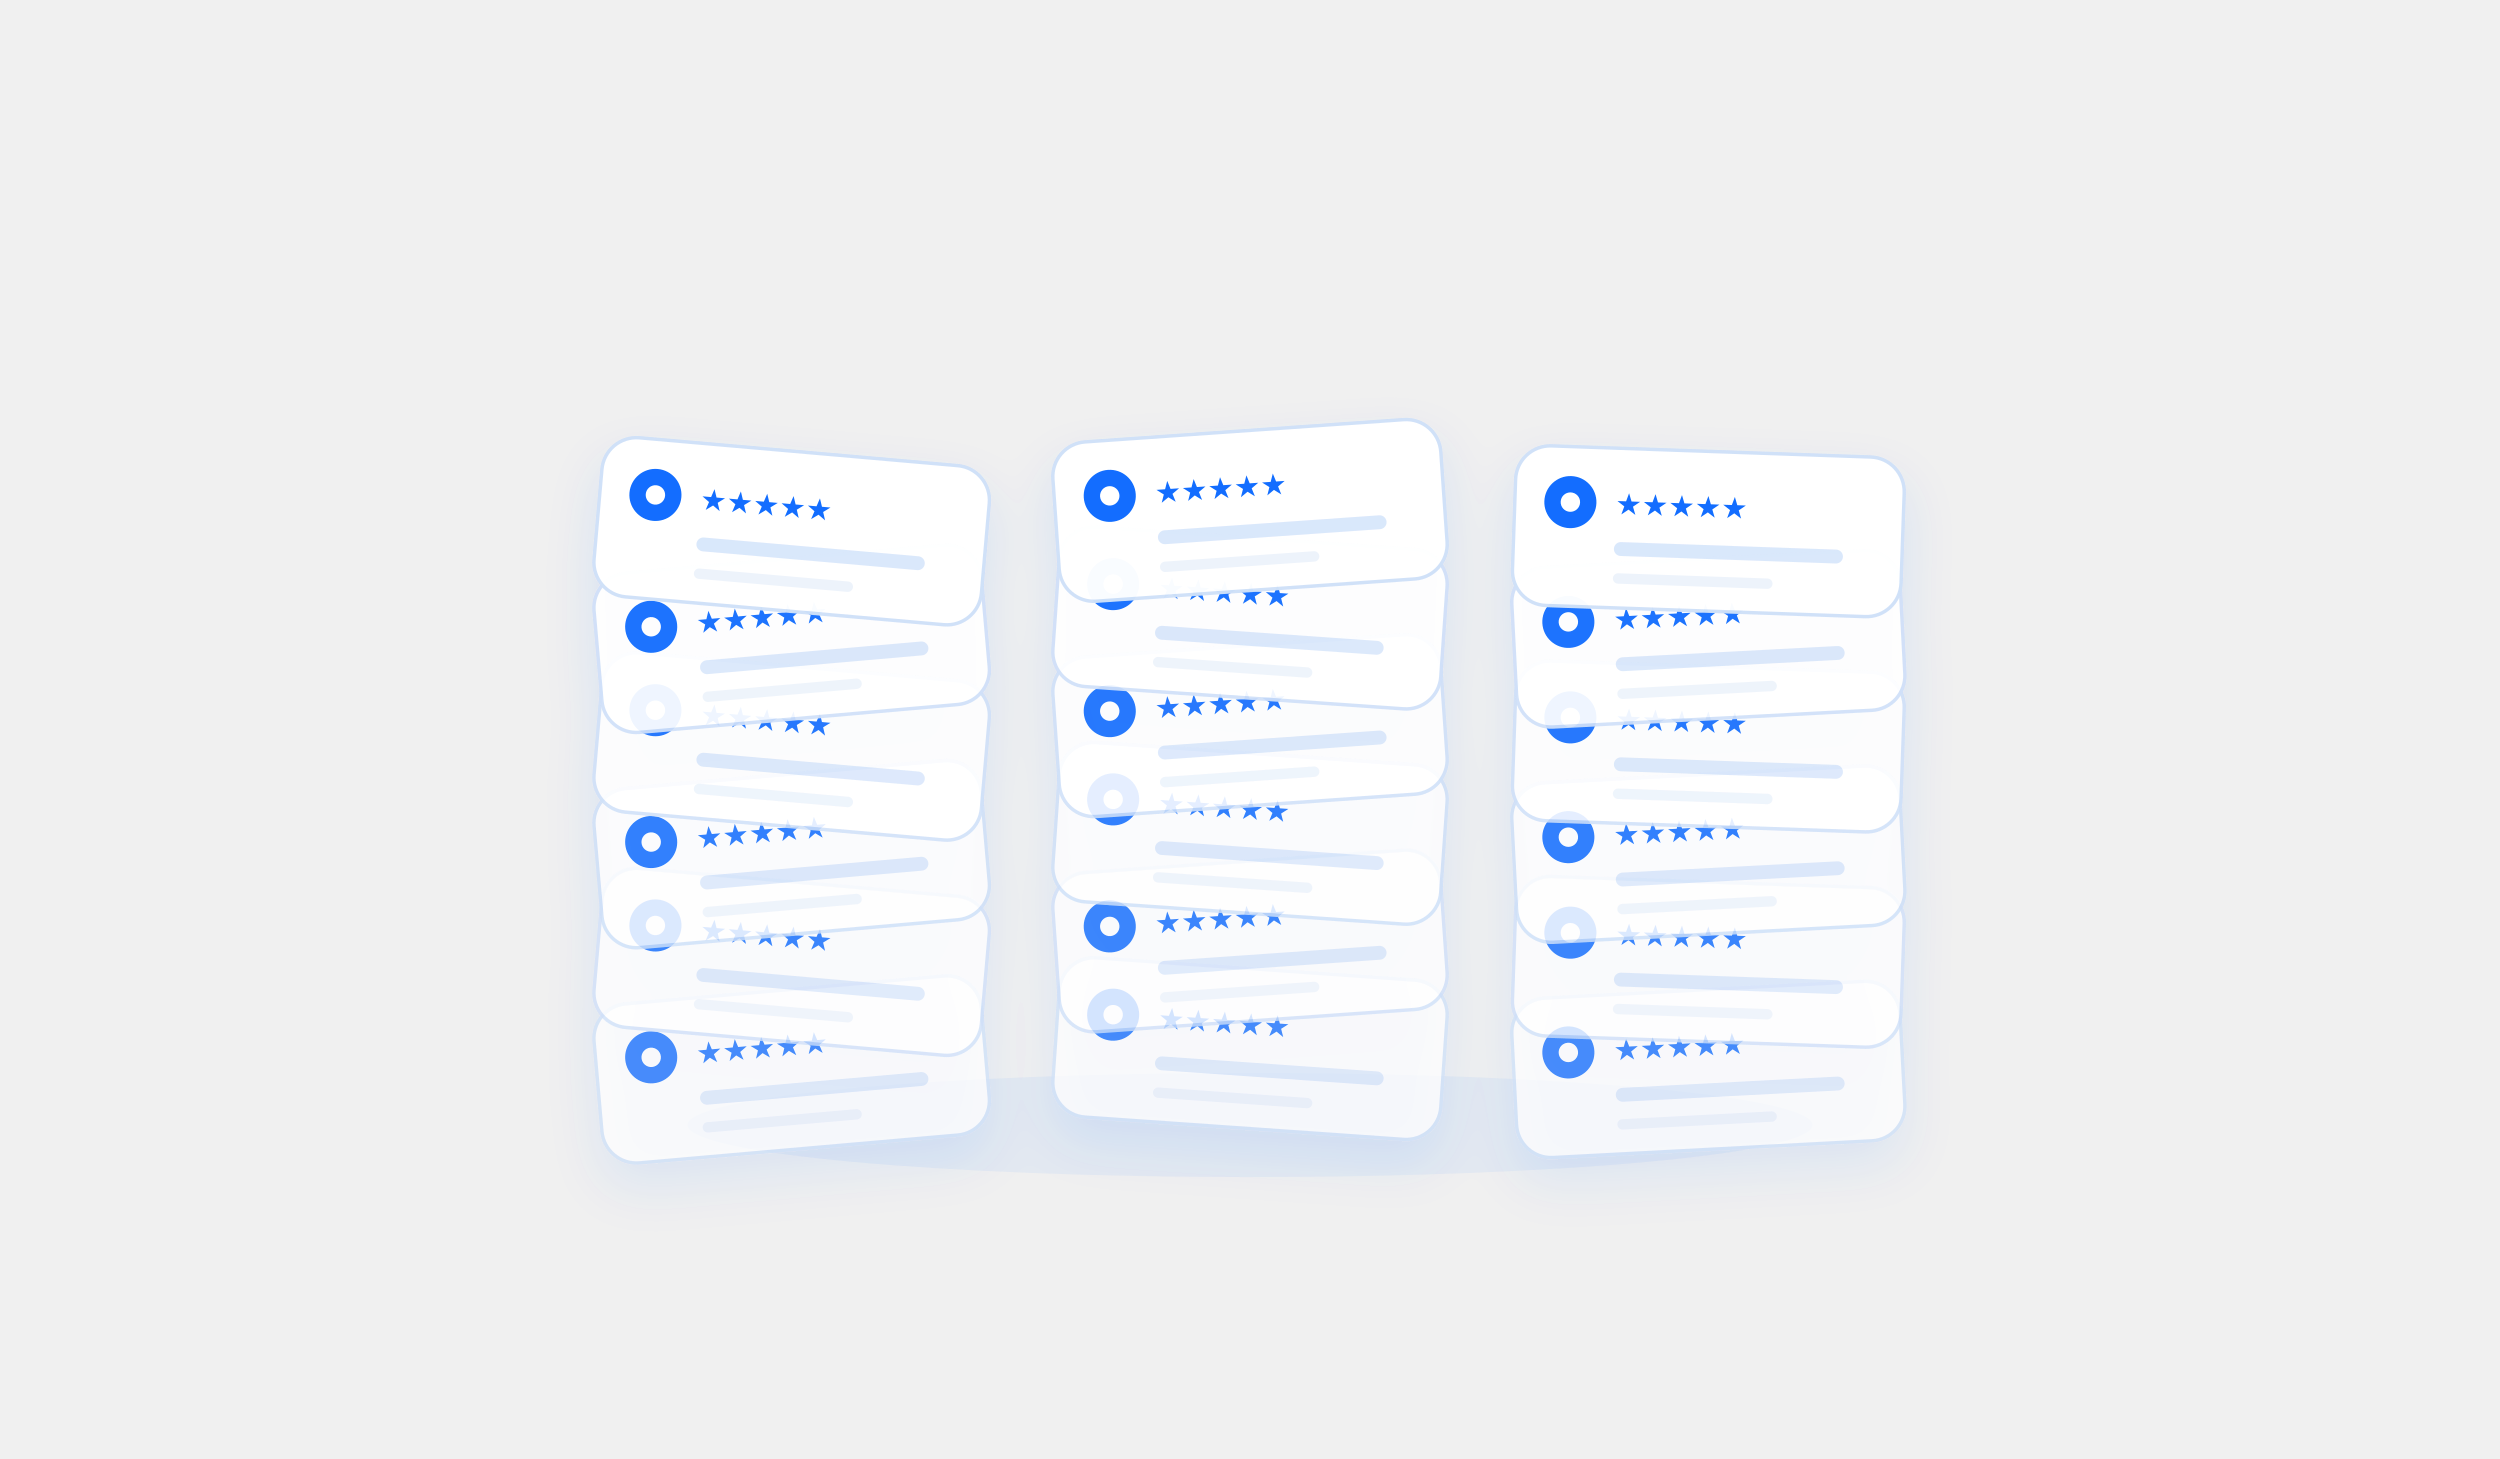
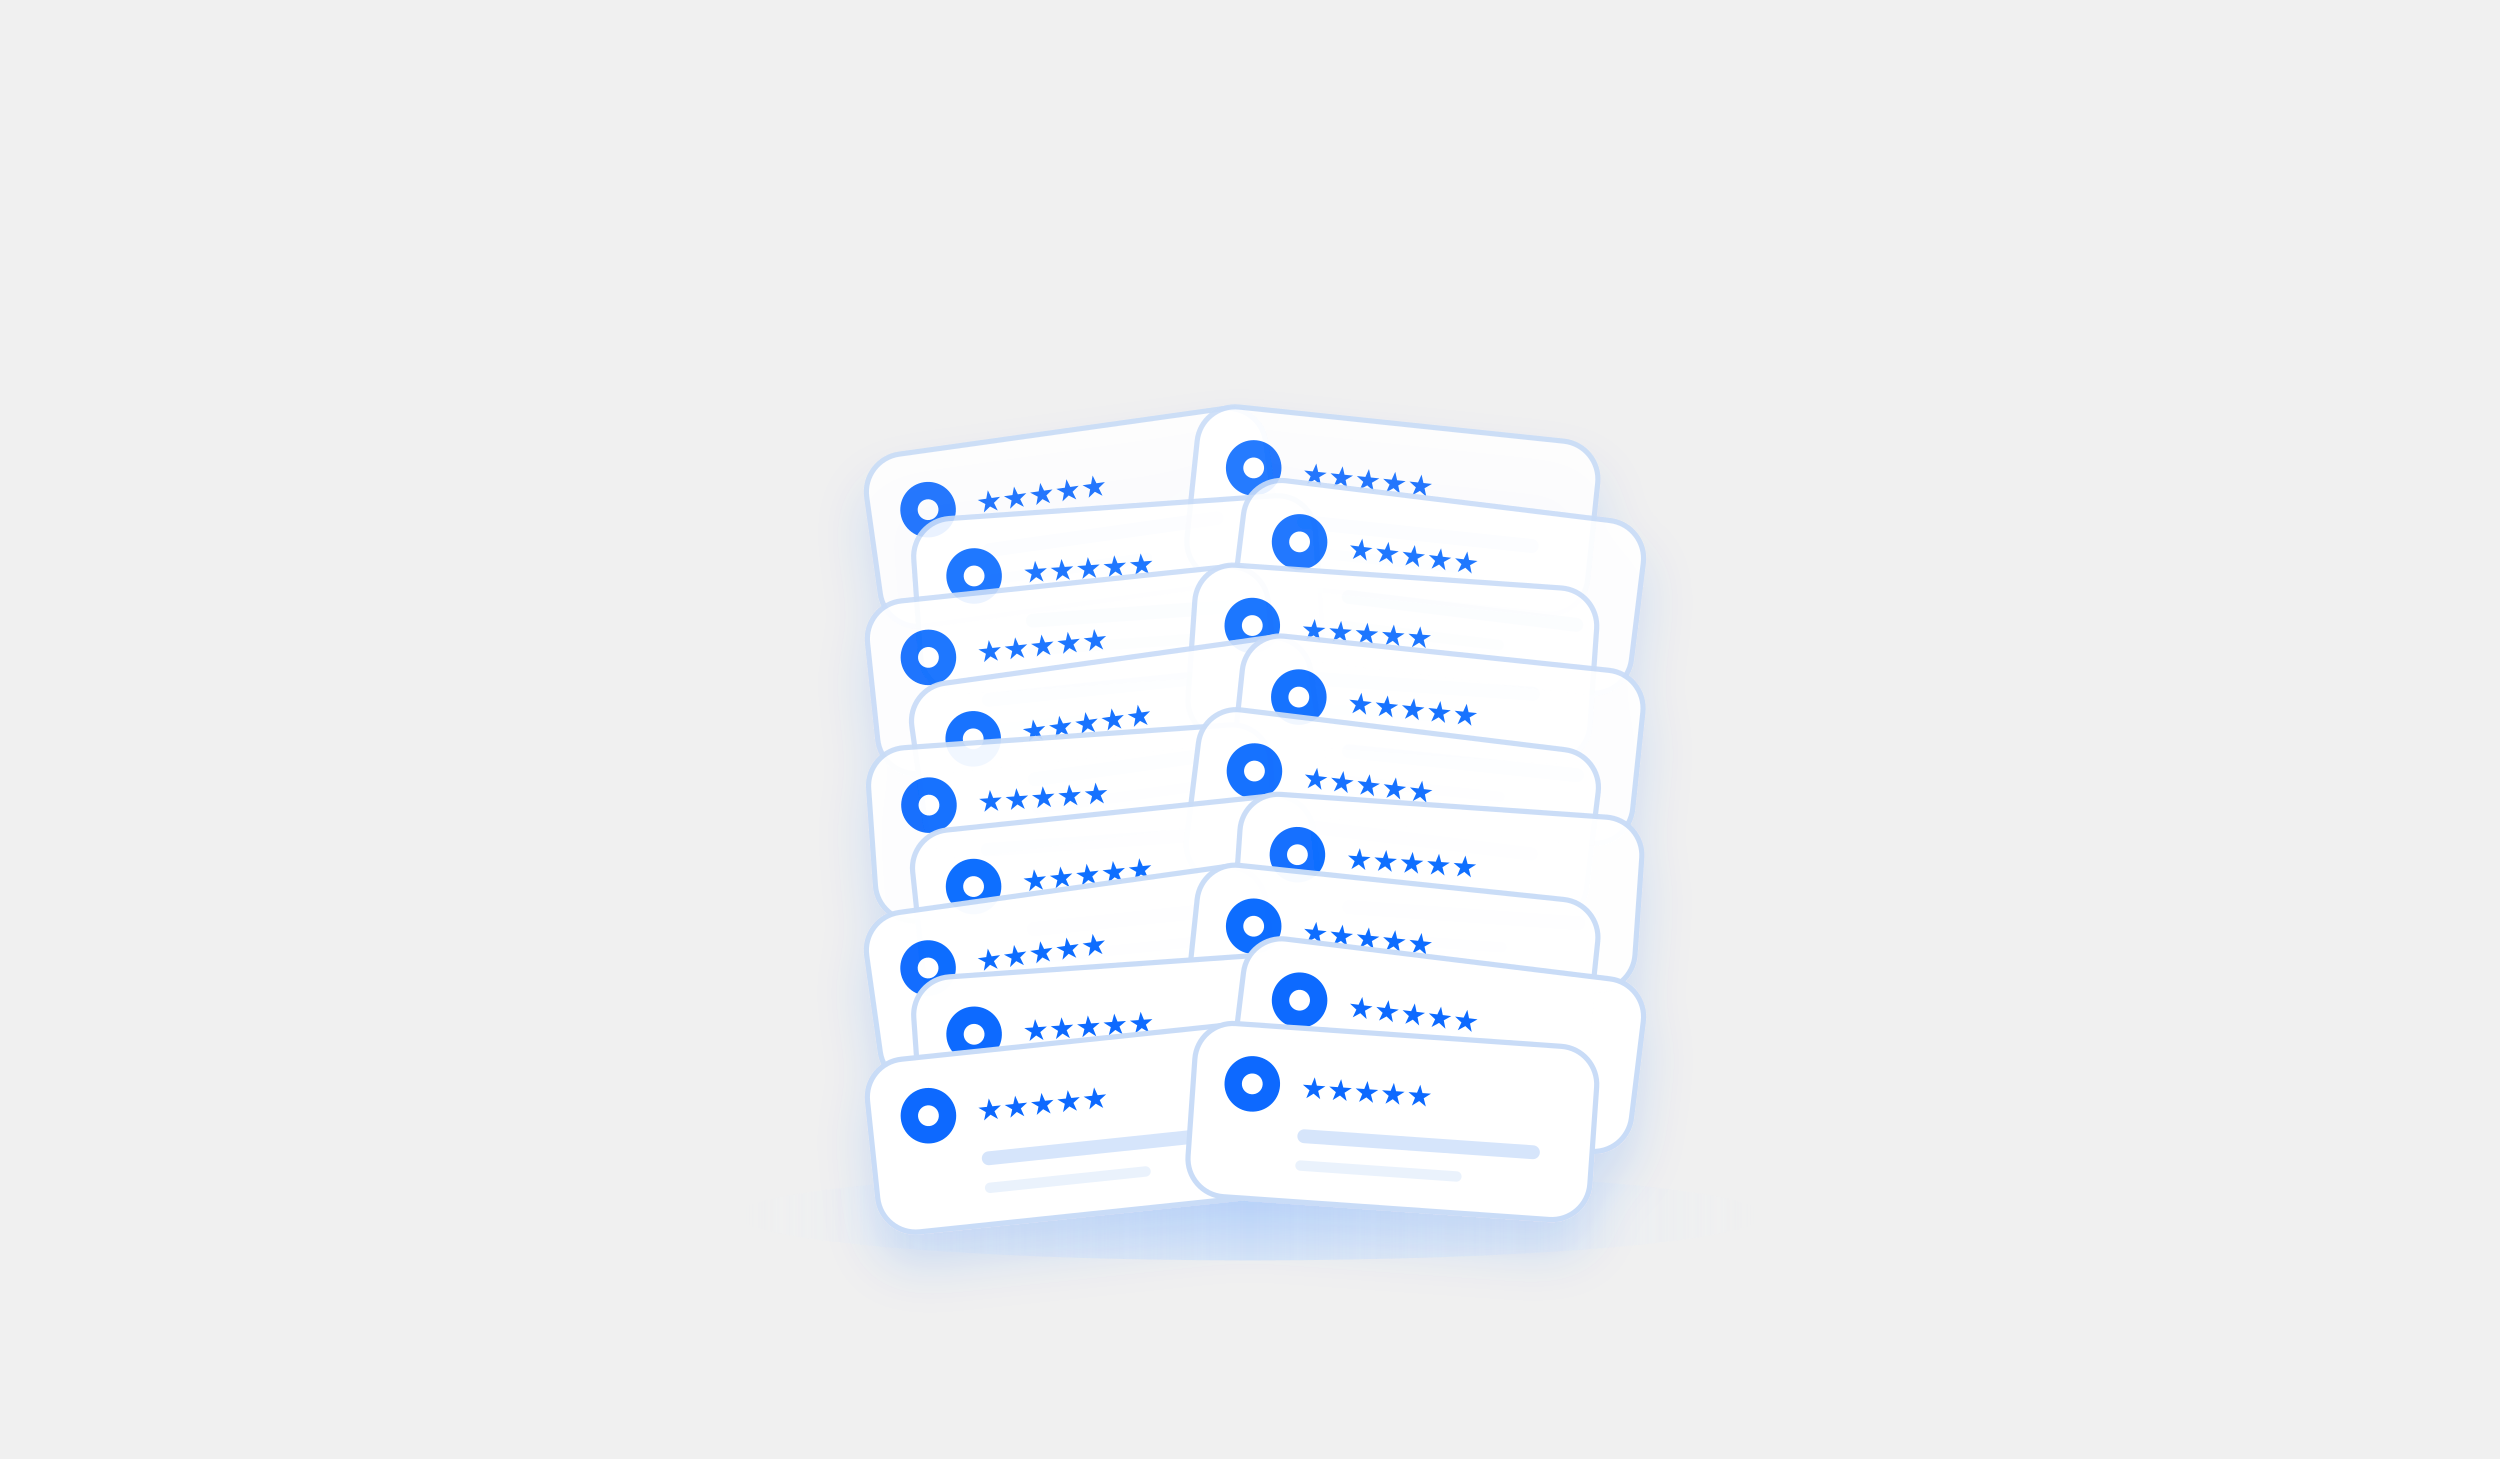
<svg xmlns="http://www.w3.org/2000/svg" viewBox="0 0 720 420">
  <defs>
-     <filter id="s" x="-30%" y="-30%" width="160%" height="180%">
-       <feDropShadow dx="0" dy="7" stdDeviation="7" flood-color="#0869ff" flood-opacity=".12" />
+     <filter id="shadow" x="-40%" y="-40%" width="180%" height="200%">
+       <feDropShadow dx="0" dy="9" stdDeviation="7" flood-color="#0869ff" flood-opacity=".15" />
    </filter>
+     <linearGradient id="floor" x1="0" y1="0" x2="1" y2="0">
+       <stop offset="0" stop-color="#dfeeff" stop-opacity="0" />
+       <stop offset=".5" stop-color="#bcd8ff" stop-opacity=".65" />
+       <stop offset="1" stop-color="#dfeeff" stop-opacity="0" />
+     </linearGradient>
  </defs>
-   <ellipse cx="360" cy="324" rx="162" ry="15" fill="#0869ff" opacity=".055" />
-   <g filter="url(#s)">
-     <g opacity="0.72" transform="translate(172 285) rotate(-5 56 23)">
-       <rect width="112" height="46" rx="10" fill="#fff" stroke="#cfe0f8" />
-       <circle cx="16" cy="16" r="7.5" fill="#0869ff" />
-       <circle cx="16" cy="16" r="2.8" fill="#fff" />
-       <text x="29" y="19" font-family="Arial,sans-serif" font-size="8.5" font-weight="700" fill="#0869ff">★★★★★</text>
-       <rect x="29" y="27" width="66" height="4" rx="2" fill="#d9e7fb" />
-       <rect x="29" y="36" width="46" height="3" rx="1.5" fill="#edf3fb" />
+   <ellipse cx="360" cy="350" rx="148" ry="13" fill="url(#floor)" opacity=".75" />
+   <g filter="url(#shadow)">
+     <g opacity="0.88" transform="translate(251 124) rotate(-8 58 25)">
+       <rect x="0" y="0" width="116" height="50" rx="11" fill="#fff" stroke="#c9dcf7" stroke-width="1.5" />
+       <circle cx="17" cy="17" r="8" fill="#0869ff" />
+       <circle cx="17" cy="17" r="3" fill="#fff" />
+       <text x="31" y="20" font-family="Arial,sans-serif" font-size="8.5" font-weight="700" fill="#0869ff">★★★★★</text>
+       <rect x="31" y="29" width="70" height="4" rx="2" fill="#d6e5fb" />
+       <rect x="31" y="38" width="48" height="3" rx="1.5" fill="#eaf2fc" />
    </g>
-     <g opacity="0.72" transform="translate(304 279) rotate(4 56 23)">
-       <rect width="112" height="46" rx="10" fill="#fff" stroke="#cfe0f8" />
-       <circle cx="16" cy="16" r="7.5" fill="#0869ff" />
-       <circle cx="16" cy="16" r="2.8" fill="#fff" />
-       <text x="29" y="19" font-family="Arial,sans-serif" font-size="8.5" font-weight="700" fill="#0869ff">★★★★★</text>
-       <rect x="29" y="27" width="66" height="4" rx="2" fill="#d9e7fb" />
-       <rect x="29" y="36" width="46" height="3" rx="1.5" fill="#edf3fb" />
+     <g opacity="0.88" transform="translate(343 122) rotate(6 58 25)">
+       <rect x="0" y="0" width="116" height="50" rx="11" fill="#fff" stroke="#c9dcf7" stroke-width="1.5" />
+       <circle cx="17" cy="17" r="8" fill="#0869ff" />
+       <circle cx="17" cy="17" r="3" fill="#fff" />
+       <text x="31" y="20" font-family="Arial,sans-serif" font-size="8.5" font-weight="700" fill="#0869ff">★★★★★</text>
+       <rect x="31" y="29" width="70" height="4" rx="2" fill="#d6e5fb" />
+       <rect x="31" y="38" width="48" height="3" rx="1.5" fill="#eaf2fc" />
    </g>
-     <g opacity="0.72" transform="translate(436 285) rotate(-3 56 23)">
-       <rect width="112" height="46" rx="10" fill="#fff" stroke="#cfe0f8" />
-       <circle cx="16" cy="16" r="7.5" fill="#0869ff" />
-       <circle cx="16" cy="16" r="2.8" fill="#fff" />
-       <text x="29" y="19" font-family="Arial,sans-serif" font-size="8.5" font-weight="700" fill="#0869ff">★★★★★</text>
-       <rect x="29" y="27" width="66" height="4" rx="2" fill="#d9e7fb" />
-       <rect x="29" y="36" width="46" height="3" rx="1.5" fill="#edf3fb" />
+     <g opacity="0.90" transform="translate(264 146) rotate(-4 58 25)">
+       <rect x="0" y="0" width="116" height="50" rx="11" fill="#fff" stroke="#c9dcf7" stroke-width="1.5" />
+       <circle cx="17" cy="17" r="8" fill="#0869ff" />
+       <circle cx="17" cy="17" r="3" fill="#fff" />
+       <text x="31" y="20" font-family="Arial,sans-serif" font-size="8.5" font-weight="700" fill="#0869ff">★★★★★</text>
+       <rect x="31" y="29" width="70" height="4" rx="2" fill="#d6e5fb" />
+       <rect x="31" y="38" width="48" height="3" rx="1.5" fill="#eaf2fc" />
    </g>
-     <g opacity="0.77" transform="translate(172 254) rotate(5 56 23)">
-       <rect width="112" height="46" rx="10" fill="#fff" stroke="#cfe0f8" />
-       <circle cx="16" cy="16" r="7.5" fill="#0869ff" />
-       <circle cx="16" cy="16" r="2.8" fill="#fff" />
-       <text x="29" y="19" font-family="Arial,sans-serif" font-size="8.5" font-weight="700" fill="#0869ff">★★★★★</text>
-       <rect x="29" y="27" width="66" height="4" rx="2" fill="#d9e7fb" />
-       <rect x="29" y="36" width="46" height="3" rx="1.5" fill="#edf3fb" />
+     <g opacity="0.90" transform="translate(356 144) rotate(7 58 25)">
+       <rect x="0" y="0" width="116" height="50" rx="11" fill="#fff" stroke="#c9dcf7" stroke-width="1.5" />
+       <circle cx="17" cy="17" r="8" fill="#0869ff" />
+       <circle cx="17" cy="17" r="3" fill="#fff" />
+       <text x="31" y="20" font-family="Arial,sans-serif" font-size="8.5" font-weight="700" fill="#0869ff">★★★★★</text>
+       <rect x="31" y="29" width="70" height="4" rx="2" fill="#d6e5fb" />
+       <rect x="31" y="38" width="48" height="3" rx="1.5" fill="#eaf2fc" />
    </g>
-     <g opacity="0.77" transform="translate(304 248) rotate(-4 56 23)">
-       <rect width="112" height="46" rx="10" fill="#fff" stroke="#cfe0f8" />
-       <circle cx="16" cy="16" r="7.5" fill="#0869ff" />
-       <circle cx="16" cy="16" r="2.8" fill="#fff" />
-       <text x="29" y="19" font-family="Arial,sans-serif" font-size="8.5" font-weight="700" fill="#0869ff">★★★★★</text>
-       <rect x="29" y="27" width="66" height="4" rx="2" fill="#d9e7fb" />
-       <rect x="29" y="36" width="46" height="3" rx="1.5" fill="#edf3fb" />
+     <g opacity="0.91" transform="translate(251 168) rotate(-6 58 25)">
+       <rect x="0" y="0" width="116" height="50" rx="11" fill="#fff" stroke="#c9dcf7" stroke-width="1.5" />
+       <circle cx="17" cy="17" r="8" fill="#0869ff" />
+       <circle cx="17" cy="17" r="3" fill="#fff" />
+       <text x="31" y="20" font-family="Arial,sans-serif" font-size="8.5" font-weight="700" fill="#0869ff">★★★★★</text>
+       <rect x="31" y="29" width="70" height="4" rx="2" fill="#d6e5fb" />
+       <rect x="31" y="38" width="48" height="3" rx="1.5" fill="#eaf2fc" />
    </g>
-     <g opacity="0.77" transform="translate(436 254) rotate(2 56 23)">
-       <rect width="112" height="46" rx="10" fill="#fff" stroke="#cfe0f8" />
-       <circle cx="16" cy="16" r="7.5" fill="#0869ff" />
-       <circle cx="16" cy="16" r="2.8" fill="#fff" />
-       <text x="29" y="19" font-family="Arial,sans-serif" font-size="8.5" font-weight="700" fill="#0869ff">★★★★★</text>
-       <rect x="29" y="27" width="66" height="4" rx="2" fill="#d9e7fb" />
-       <rect x="29" y="36" width="46" height="3" rx="1.5" fill="#edf3fb" />
+     <g opacity="0.91" transform="translate(343 166) rotate(4 58 25)">
+       <rect x="0" y="0" width="116" height="50" rx="11" fill="#fff" stroke="#c9dcf7" stroke-width="1.5" />
+       <circle cx="17" cy="17" r="8" fill="#0869ff" />
+       <circle cx="17" cy="17" r="3" fill="#fff" />
+       <text x="31" y="20" font-family="Arial,sans-serif" font-size="8.5" font-weight="700" fill="#0869ff">★★★★★</text>
+       <rect x="31" y="29" width="70" height="4" rx="2" fill="#d6e5fb" />
+       <rect x="31" y="38" width="48" height="3" rx="1.5" fill="#eaf2fc" />
    </g>
-     <g opacity="0.82" transform="translate(172 223) rotate(-5 56 23)">
-       <rect width="112" height="46" rx="10" fill="#fff" stroke="#cfe0f8" />
-       <circle cx="16" cy="16" r="7.5" fill="#0869ff" />
-       <circle cx="16" cy="16" r="2.8" fill="#fff" />
-       <text x="29" y="19" font-family="Arial,sans-serif" font-size="8.5" font-weight="700" fill="#0869ff">★★★★★</text>
-       <rect x="29" y="27" width="66" height="4" rx="2" fill="#d9e7fb" />
-       <rect x="29" y="36" width="46" height="3" rx="1.5" fill="#edf3fb" />
+     <g opacity="0.93" transform="translate(264 190) rotate(-8 58 25)">
+       <rect x="0" y="0" width="116" height="50" rx="11" fill="#fff" stroke="#c9dcf7" stroke-width="1.5" />
+       <circle cx="17" cy="17" r="8" fill="#0869ff" />
+       <circle cx="17" cy="17" r="3" fill="#fff" />
+       <text x="31" y="20" font-family="Arial,sans-serif" font-size="8.5" font-weight="700" fill="#0869ff">★★★★★</text>
+       <rect x="31" y="29" width="70" height="4" rx="2" fill="#d6e5fb" />
+       <rect x="31" y="38" width="48" height="3" rx="1.5" fill="#eaf2fc" />
    </g>
-     <g opacity="0.82" transform="translate(304 217) rotate(4 56 23)">
-       <rect width="112" height="46" rx="10" fill="#fff" stroke="#cfe0f8" />
-       <circle cx="16" cy="16" r="7.5" fill="#0869ff" />
-       <circle cx="16" cy="16" r="2.8" fill="#fff" />
-       <text x="29" y="19" font-family="Arial,sans-serif" font-size="8.5" font-weight="700" fill="#0869ff">★★★★★</text>
-       <rect x="29" y="27" width="66" height="4" rx="2" fill="#d9e7fb" />
-       <rect x="29" y="36" width="46" height="3" rx="1.5" fill="#edf3fb" />
+     <g opacity="0.93" transform="translate(356 188) rotate(6 58 25)">
+       <rect x="0" y="0" width="116" height="50" rx="11" fill="#fff" stroke="#c9dcf7" stroke-width="1.5" />
+       <circle cx="17" cy="17" r="8" fill="#0869ff" />
+       <circle cx="17" cy="17" r="3" fill="#fff" />
+       <text x="31" y="20" font-family="Arial,sans-serif" font-size="8.5" font-weight="700" fill="#0869ff">★★★★★</text>
+       <rect x="31" y="29" width="70" height="4" rx="2" fill="#d6e5fb" />
+       <rect x="31" y="38" width="48" height="3" rx="1.5" fill="#eaf2fc" />
    </g>
-     <g opacity="0.82" transform="translate(436 223) rotate(-3 56 23)">
-       <rect width="112" height="46" rx="10" fill="#fff" stroke="#cfe0f8" />
-       <circle cx="16" cy="16" r="7.5" fill="#0869ff" />
-       <circle cx="16" cy="16" r="2.8" fill="#fff" />
-       <text x="29" y="19" font-family="Arial,sans-serif" font-size="8.5" font-weight="700" fill="#0869ff">★★★★★</text>
-       <rect x="29" y="27" width="66" height="4" rx="2" fill="#d9e7fb" />
-       <rect x="29" y="36" width="46" height="3" rx="1.5" fill="#edf3fb" />
+     <g opacity="0.94" transform="translate(251 212) rotate(-4 58 25)">
+       <rect x="0" y="0" width="116" height="50" rx="11" fill="#fff" stroke="#c9dcf7" stroke-width="1.5" />
+       <circle cx="17" cy="17" r="8" fill="#0869ff" />
+       <circle cx="17" cy="17" r="3" fill="#fff" />
+       <text x="31" y="20" font-family="Arial,sans-serif" font-size="8.5" font-weight="700" fill="#0869ff">★★★★★</text>
+       <rect x="31" y="29" width="70" height="4" rx="2" fill="#d6e5fb" />
+       <rect x="31" y="38" width="48" height="3" rx="1.5" fill="#eaf2fc" />
    </g>
-     <g opacity="0.87" transform="translate(172 192) rotate(5 56 23)">
-       <rect width="112" height="46" rx="10" fill="#fff" stroke="#cfe0f8" />
-       <circle cx="16" cy="16" r="7.5" fill="#0869ff" />
-       <circle cx="16" cy="16" r="2.8" fill="#fff" />
-       <text x="29" y="19" font-family="Arial,sans-serif" font-size="8.5" font-weight="700" fill="#0869ff">★★★★★</text>
-       <rect x="29" y="27" width="66" height="4" rx="2" fill="#d9e7fb" />
-       <rect x="29" y="36" width="46" height="3" rx="1.5" fill="#edf3fb" />
+     <g opacity="0.94" transform="translate(343 210) rotate(7 58 25)">
+       <rect x="0" y="0" width="116" height="50" rx="11" fill="#fff" stroke="#c9dcf7" stroke-width="1.5" />
+       <circle cx="17" cy="17" r="8" fill="#0869ff" />
+       <circle cx="17" cy="17" r="3" fill="#fff" />
+       <text x="31" y="20" font-family="Arial,sans-serif" font-size="8.5" font-weight="700" fill="#0869ff">★★★★★</text>
+       <rect x="31" y="29" width="70" height="4" rx="2" fill="#d6e5fb" />
+       <rect x="31" y="38" width="48" height="3" rx="1.5" fill="#eaf2fc" />
    </g>
-     <g opacity="0.87" transform="translate(304 186) rotate(-4 56 23)">
-       <rect width="112" height="46" rx="10" fill="#fff" stroke="#cfe0f8" />
-       <circle cx="16" cy="16" r="7.5" fill="#0869ff" />
-       <circle cx="16" cy="16" r="2.8" fill="#fff" />
-       <text x="29" y="19" font-family="Arial,sans-serif" font-size="8.5" font-weight="700" fill="#0869ff">★★★★★</text>
-       <rect x="29" y="27" width="66" height="4" rx="2" fill="#d9e7fb" />
-       <rect x="29" y="36" width="46" height="3" rx="1.5" fill="#edf3fb" />
+     <g opacity="0.96" transform="translate(264 234) rotate(-6 58 25)">
+       <rect x="0" y="0" width="116" height="50" rx="11" fill="#fff" stroke="#c9dcf7" stroke-width="1.5" />
+       <circle cx="17" cy="17" r="8" fill="#0869ff" />
+       <circle cx="17" cy="17" r="3" fill="#fff" />
+       <text x="31" y="20" font-family="Arial,sans-serif" font-size="8.5" font-weight="700" fill="#0869ff">★★★★★</text>
+       <rect x="31" y="29" width="70" height="4" rx="2" fill="#d6e5fb" />
+       <rect x="31" y="38" width="48" height="3" rx="1.5" fill="#eaf2fc" />
    </g>
-     <g opacity="0.87" transform="translate(436 192) rotate(2 56 23)">
-       <rect width="112" height="46" rx="10" fill="#fff" stroke="#cfe0f8" />
-       <circle cx="16" cy="16" r="7.5" fill="#0869ff" />
-       <circle cx="16" cy="16" r="2.8" fill="#fff" />
-       <text x="29" y="19" font-family="Arial,sans-serif" font-size="8.5" font-weight="700" fill="#0869ff">★★★★★</text>
-       <rect x="29" y="27" width="66" height="4" rx="2" fill="#d9e7fb" />
-       <rect x="29" y="36" width="46" height="3" rx="1.5" fill="#edf3fb" />
+     <g opacity="0.96" transform="translate(356 232) rotate(4 58 25)">
+       <rect x="0" y="0" width="116" height="50" rx="11" fill="#fff" stroke="#c9dcf7" stroke-width="1.5" />
+       <circle cx="17" cy="17" r="8" fill="#0869ff" />
+       <circle cx="17" cy="17" r="3" fill="#fff" />
+       <text x="31" y="20" font-family="Arial,sans-serif" font-size="8.5" font-weight="700" fill="#0869ff">★★★★★</text>
+       <rect x="31" y="29" width="70" height="4" rx="2" fill="#d6e5fb" />
+       <rect x="31" y="38" width="48" height="3" rx="1.5" fill="#eaf2fc" />
    </g>
-     <g opacity="0.92" transform="translate(172 161) rotate(-5 56 23)">
-       <rect width="112" height="46" rx="10" fill="#fff" stroke="#cfe0f8" />
-       <circle cx="16" cy="16" r="7.5" fill="#0869ff" />
-       <circle cx="16" cy="16" r="2.8" fill="#fff" />
-       <text x="29" y="19" font-family="Arial,sans-serif" font-size="8.5" font-weight="700" fill="#0869ff">★★★★★</text>
-       <rect x="29" y="27" width="66" height="4" rx="2" fill="#d9e7fb" />
-       <rect x="29" y="36" width="46" height="3" rx="1.5" fill="#edf3fb" />
+     <g opacity="0.97" transform="translate(251 256) rotate(-8 58 25)">
+       <rect x="0" y="0" width="116" height="50" rx="11" fill="#fff" stroke="#c9dcf7" stroke-width="1.5" />
+       <circle cx="17" cy="17" r="8" fill="#0869ff" />
+       <circle cx="17" cy="17" r="3" fill="#fff" />
+       <text x="31" y="20" font-family="Arial,sans-serif" font-size="8.5" font-weight="700" fill="#0869ff">★★★★★</text>
+       <rect x="31" y="29" width="70" height="4" rx="2" fill="#d6e5fb" />
+       <rect x="31" y="38" width="48" height="3" rx="1.5" fill="#eaf2fc" />
    </g>
-     <g opacity="0.92" transform="translate(304 155) rotate(4 56 23)">
-       <rect width="112" height="46" rx="10" fill="#fff" stroke="#cfe0f8" />
-       <circle cx="16" cy="16" r="7.5" fill="#0869ff" />
-       <circle cx="16" cy="16" r="2.8" fill="#fff" />
-       <text x="29" y="19" font-family="Arial,sans-serif" font-size="8.5" font-weight="700" fill="#0869ff">★★★★★</text>
-       <rect x="29" y="27" width="66" height="4" rx="2" fill="#d9e7fb" />
-       <rect x="29" y="36" width="46" height="3" rx="1.5" fill="#edf3fb" />
+     <g opacity="0.97" transform="translate(343 254) rotate(6 58 25)">
+       <rect x="0" y="0" width="116" height="50" rx="11" fill="#fff" stroke="#c9dcf7" stroke-width="1.5" />
+       <circle cx="17" cy="17" r="8" fill="#0869ff" />
+       <circle cx="17" cy="17" r="3" fill="#fff" />
+       <text x="31" y="20" font-family="Arial,sans-serif" font-size="8.5" font-weight="700" fill="#0869ff">★★★★★</text>
+       <rect x="31" y="29" width="70" height="4" rx="2" fill="#d6e5fb" />
+       <rect x="31" y="38" width="48" height="3" rx="1.5" fill="#eaf2fc" />
    </g>
-     <g opacity="0.92" transform="translate(436 161) rotate(-3 56 23)">
-       <rect width="112" height="46" rx="10" fill="#fff" stroke="#cfe0f8" />
-       <circle cx="16" cy="16" r="7.5" fill="#0869ff" />
-       <circle cx="16" cy="16" r="2.8" fill="#fff" />
-       <text x="29" y="19" font-family="Arial,sans-serif" font-size="8.5" font-weight="700" fill="#0869ff">★★★★★</text>
-       <rect x="29" y="27" width="66" height="4" rx="2" fill="#d9e7fb" />
-       <rect x="29" y="36" width="46" height="3" rx="1.5" fill="#edf3fb" />
+     <g opacity="0.99" transform="translate(264 278) rotate(-4 58 25)">
+       <rect x="0" y="0" width="116" height="50" rx="11" fill="#fff" stroke="#c9dcf7" stroke-width="1.5" />
+       <circle cx="17" cy="17" r="8" fill="#0869ff" />
+       <circle cx="17" cy="17" r="3" fill="#fff" />
+       <text x="31" y="20" font-family="Arial,sans-serif" font-size="8.5" font-weight="700" fill="#0869ff">★★★★★</text>
+       <rect x="31" y="29" width="70" height="4" rx="2" fill="#d6e5fb" />
+       <rect x="31" y="38" width="48" height="3" rx="1.5" fill="#eaf2fc" />
    </g>
-     <g opacity="0.97" transform="translate(172 130) rotate(5 56 23)">
-       <rect width="112" height="46" rx="10" fill="#fff" stroke="#cfe0f8" />
-       <circle cx="16" cy="16" r="7.5" fill="#0869ff" />
-       <circle cx="16" cy="16" r="2.8" fill="#fff" />
-       <text x="29" y="19" font-family="Arial,sans-serif" font-size="8.5" font-weight="700" fill="#0869ff">★★★★★</text>
-       <rect x="29" y="27" width="66" height="4" rx="2" fill="#d9e7fb" />
-       <rect x="29" y="36" width="46" height="3" rx="1.5" fill="#edf3fb" />
+     <g opacity="0.99" transform="translate(356 276) rotate(7 58 25)">
+       <rect x="0" y="0" width="116" height="50" rx="11" fill="#fff" stroke="#c9dcf7" stroke-width="1.5" />
+       <circle cx="17" cy="17" r="8" fill="#0869ff" />
+       <circle cx="17" cy="17" r="3" fill="#fff" />
+       <text x="31" y="20" font-family="Arial,sans-serif" font-size="8.5" font-weight="700" fill="#0869ff">★★★★★</text>
+       <rect x="31" y="29" width="70" height="4" rx="2" fill="#d6e5fb" />
+       <rect x="31" y="38" width="48" height="3" rx="1.5" fill="#eaf2fc" />
    </g>
-     <g opacity="0.97" transform="translate(304 124) rotate(-4 56 23)">
-       <rect width="112" height="46" rx="10" fill="#fff" stroke="#cfe0f8" />
-       <circle cx="16" cy="16" r="7.5" fill="#0869ff" />
-       <circle cx="16" cy="16" r="2.8" fill="#fff" />
-       <text x="29" y="19" font-family="Arial,sans-serif" font-size="8.5" font-weight="700" fill="#0869ff">★★★★★</text>
-       <rect x="29" y="27" width="66" height="4" rx="2" fill="#d9e7fb" />
-       <rect x="29" y="36" width="46" height="3" rx="1.5" fill="#edf3fb" />
+     <g opacity="1.00" transform="translate(251 300) rotate(-6 58 25)">
+       <rect x="0" y="0" width="116" height="50" rx="11" fill="#fff" stroke="#c9dcf7" stroke-width="1.5" />
+       <circle cx="17" cy="17" r="8" fill="#0869ff" />
+       <circle cx="17" cy="17" r="3" fill="#fff" />
+       <text x="31" y="20" font-family="Arial,sans-serif" font-size="8.5" font-weight="700" fill="#0869ff">★★★★★</text>
+       <rect x="31" y="29" width="70" height="4" rx="2" fill="#d6e5fb" />
+       <rect x="31" y="38" width="48" height="3" rx="1.5" fill="#eaf2fc" />
    </g>
-     <g opacity="0.97" transform="translate(436 130) rotate(2 56 23)">
-       <rect width="112" height="46" rx="10" fill="#fff" stroke="#cfe0f8" />
-       <circle cx="16" cy="16" r="7.5" fill="#0869ff" />
-       <circle cx="16" cy="16" r="2.8" fill="#fff" />
-       <text x="29" y="19" font-family="Arial,sans-serif" font-size="8.5" font-weight="700" fill="#0869ff">★★★★★</text>
-       <rect x="29" y="27" width="66" height="4" rx="2" fill="#d9e7fb" />
-       <rect x="29" y="36" width="46" height="3" rx="1.5" fill="#edf3fb" />
+     <g opacity="1.00" transform="translate(343 298) rotate(4 58 25)">
+       <rect x="0" y="0" width="116" height="50" rx="11" fill="#fff" stroke="#c9dcf7" stroke-width="1.5" />
+       <circle cx="17" cy="17" r="8" fill="#0869ff" />
+       <circle cx="17" cy="17" r="3" fill="#fff" />
+       <text x="31" y="20" font-family="Arial,sans-serif" font-size="8.5" font-weight="700" fill="#0869ff">★★★★★</text>
+       <rect x="31" y="29" width="70" height="4" rx="2" fill="#d6e5fb" />
+       <rect x="31" y="38" width="48" height="3" rx="1.5" fill="#eaf2fc" />
    </g>
  </g>
</svg>
